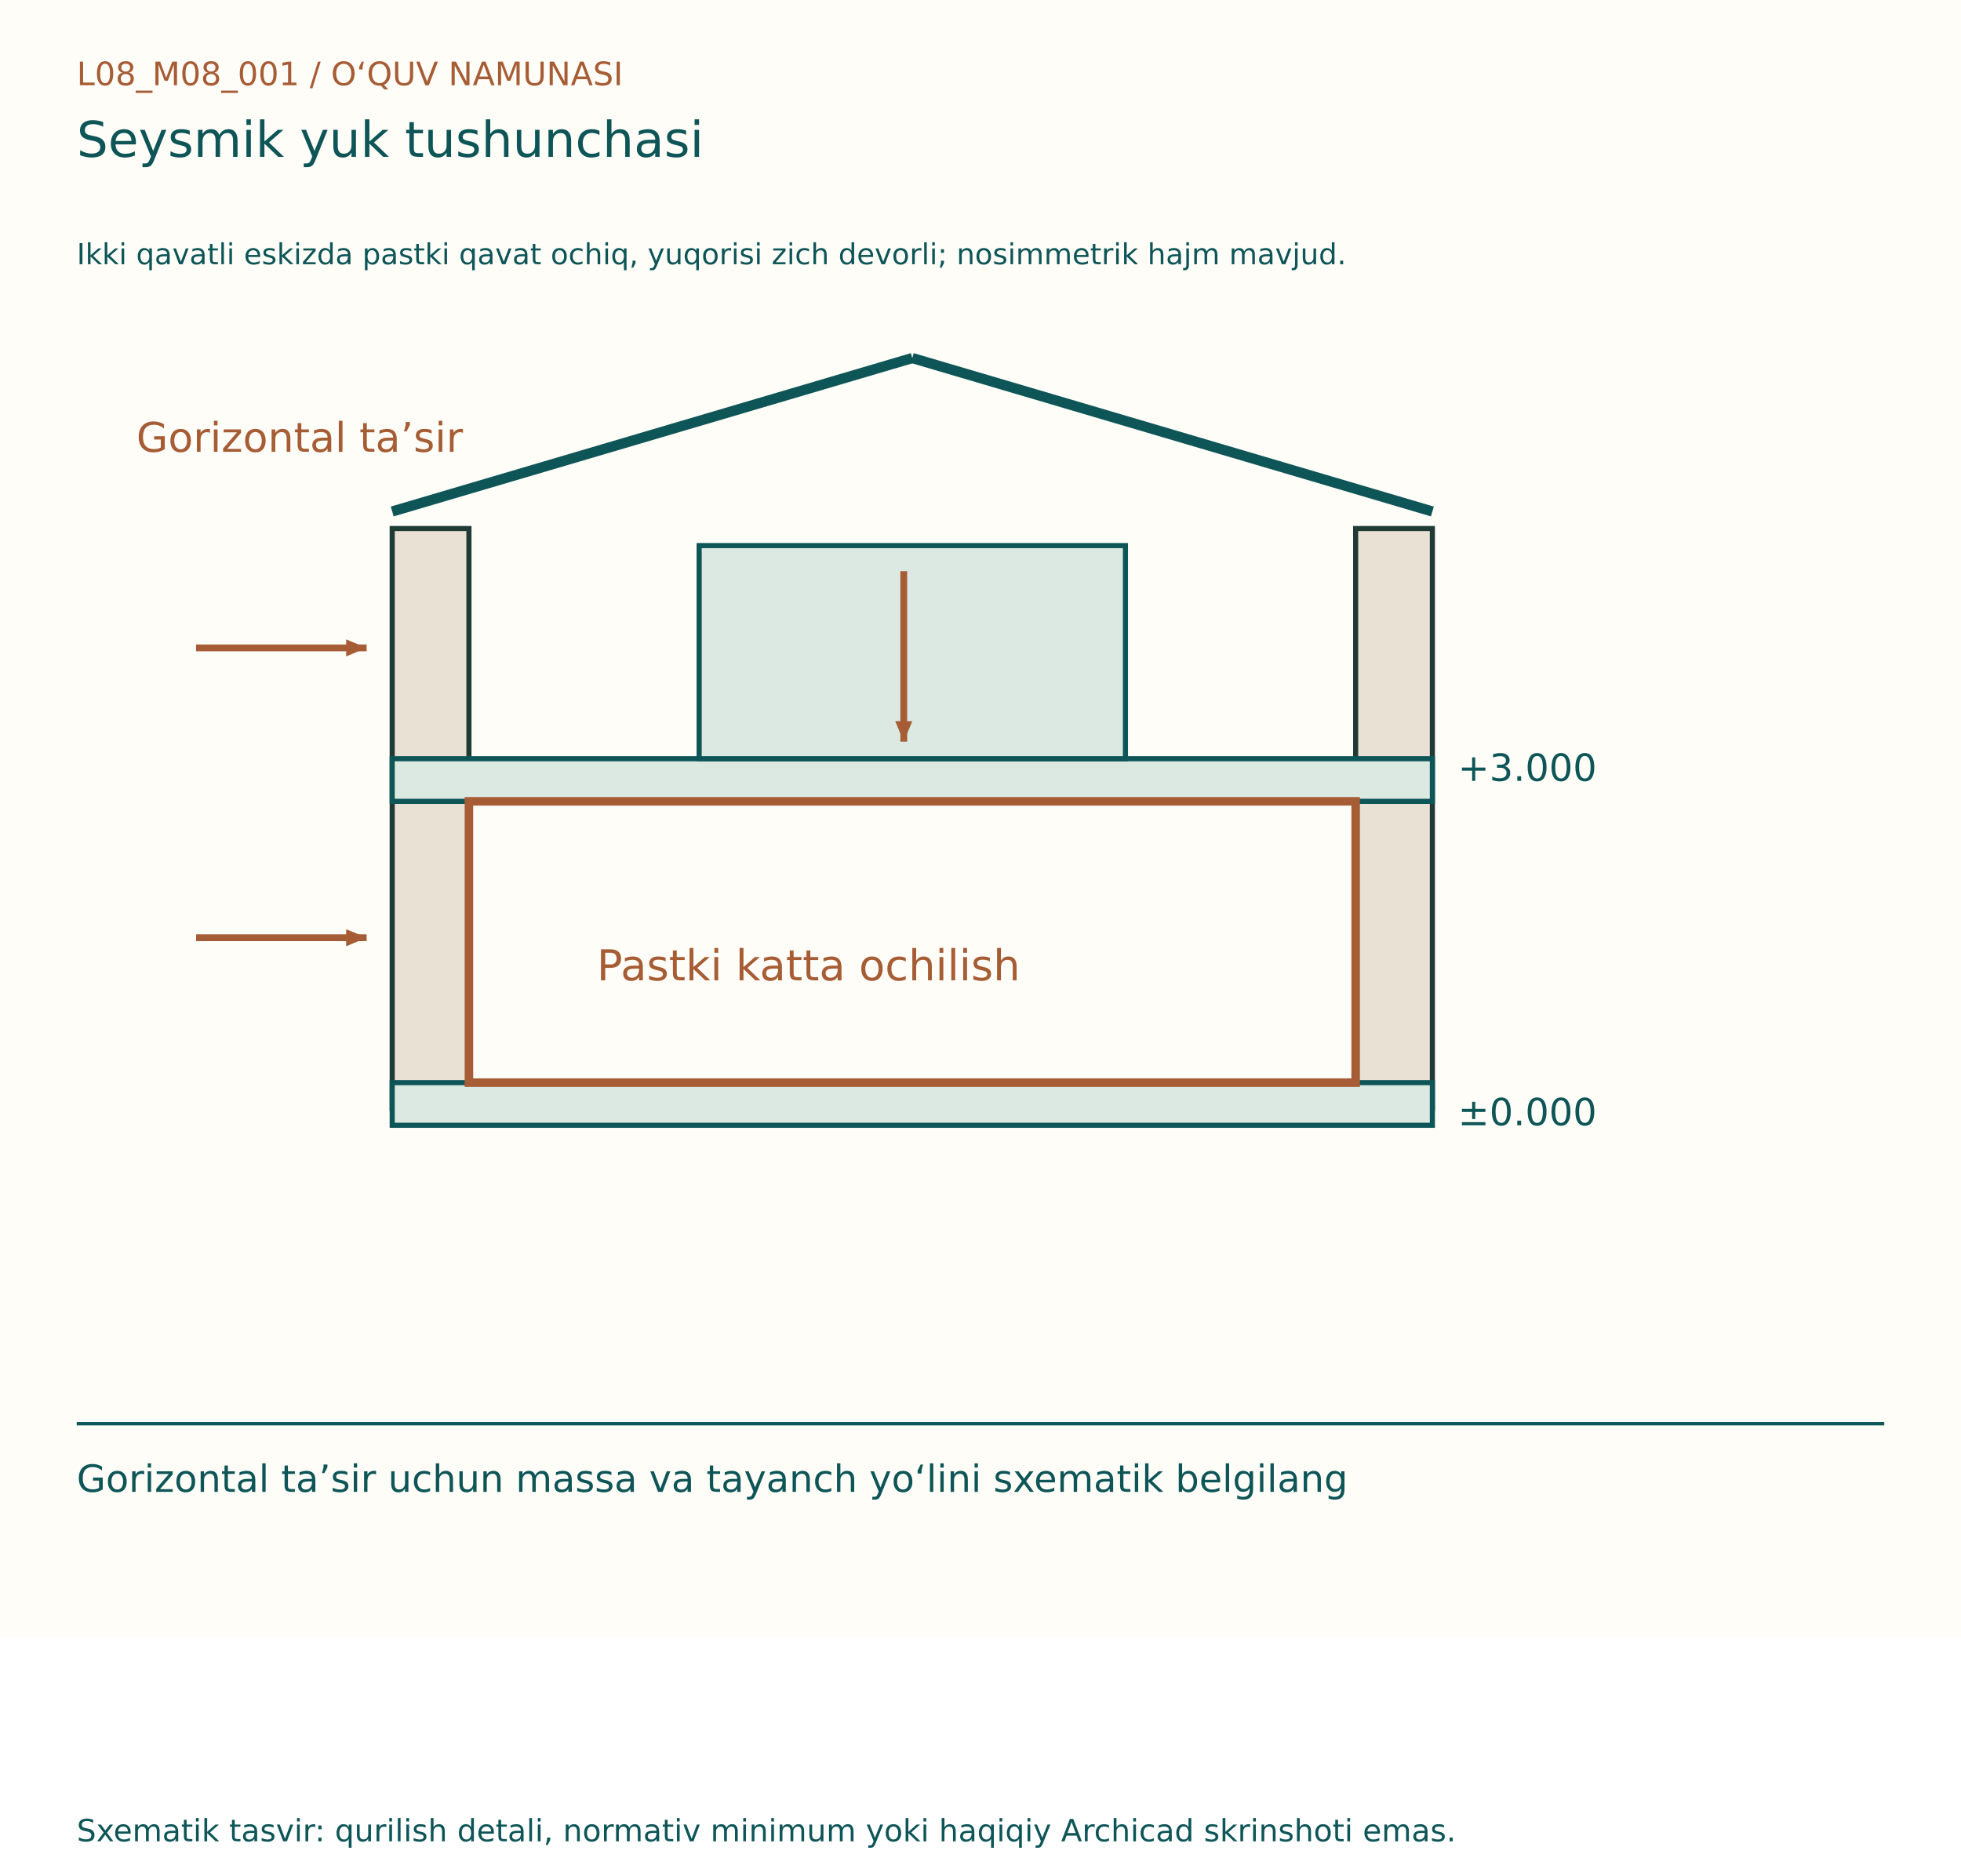
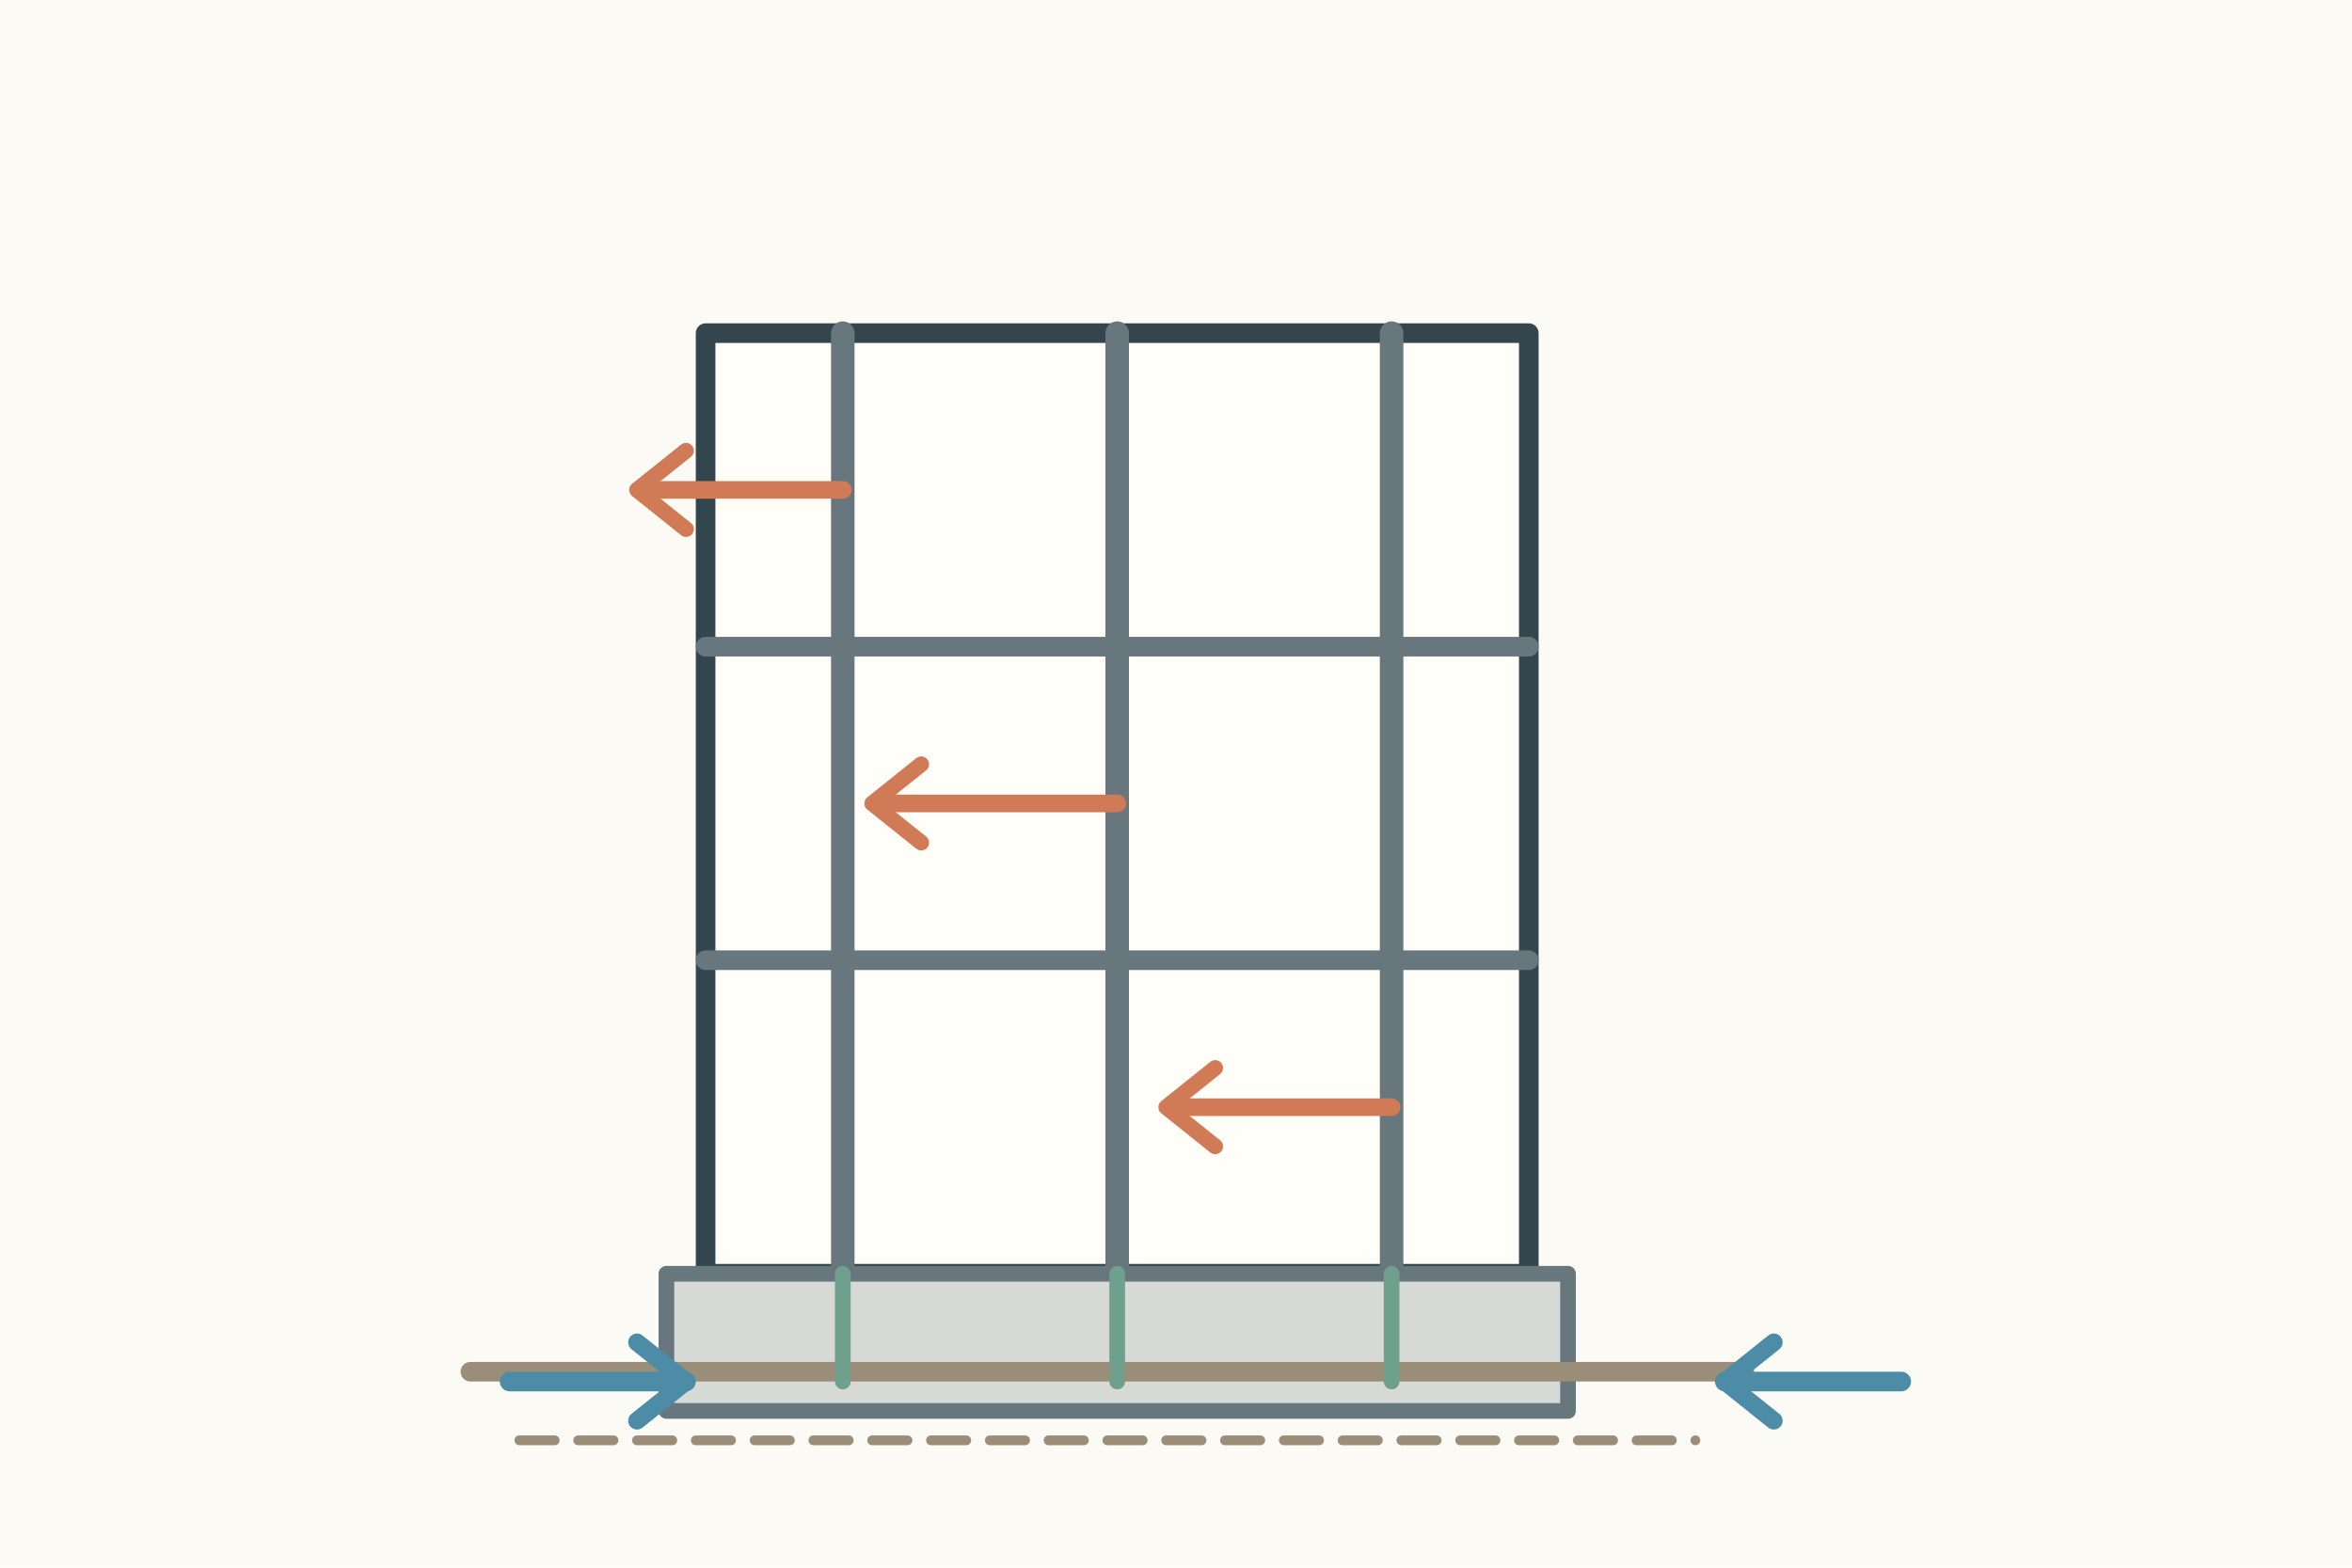
- <svg xmlns="http://www.w3.org/2000/svg" width="1150" height="1100" viewBox="0 0 1150 1100">
-   <rect width="1150" height="960" fill="#FFFDF7" />
-   <g font-family="DejaVu Sans, Segoe UI, sans-serif">
-     <text x="45" y="50" font-size="19" fill="#A65D35">L08_M08_001  /  O‘QUV NAMUNASI</text>
-     <text x="45" y="92" font-size="29" fill="#0E5558">Seysmik yuk tushunchasi</text>
-     <text x="45" y="155" font-size="17" fill="#0E5558">Ikki qavatli eskizda pastki qavat ochiq, yuqorisi zich devorli; nosimmetrik hajm mavjud.</text>
-     <g transform="translate(0,80)">
-       <rect x="230" y="230" width="45" height="340" fill="#E9E1D3" stroke="#203B36" stroke-width="3" />
-       <rect x="795" y="230" width="45" height="340" fill="#E9E1D3" stroke="#203B36" stroke-width="3" />
-       <rect x="230" y="365" width="610" height="25" fill="#DBE9E2" stroke="#0E5558" stroke-width="3" />
-       <rect x="230" y="555" width="610" height="25" fill="#DBE9E2" stroke="#0E5558" stroke-width="3" />
-       <line x1="230" y1="220" x2="535" y2="130" stroke="#0E5558" stroke-width="6" />
-       <line x1="535" y1="130" x2="840" y2="220" stroke="#0E5558" stroke-width="6" />
-       <text x="855" y="378" font-size="22" fill="#0E5558">+3.000</text>
-       <text x="855" y="580" font-size="22" fill="#0E5558">±0.000</text>
-       <rect x="410" y="240" width="250" height="125" fill="#DBE9E2" stroke="#0E5558" stroke-width="3" />
-       <line x1="530" y1="255" x2="530" y2="355" stroke="#A65D35" stroke-width="4" />
-       <path d="M530, 355 l-12,-5 l0,10 Z" fill="#A65D35" transform="rotate(90.0 530 355)" />
-       <text x="350" y="495" font-size="25" fill="#A65D35">Pastki katta ochilish</text>
-       <rect x="275" y="390" width="520" height="165" fill="none" stroke="#A65D35" stroke-width="5" />
-       <line x1="115" y1="300" x2="215" y2="300" stroke="#A65D35" stroke-width="4" />
-       <path d="M215, 300 l-12,-5 l0,10 Z" fill="#A65D35" transform="rotate(0.0 215 300)" />
-       <line x1="115" y1="470" x2="215" y2="470" stroke="#A65D35" stroke-width="4" />
-       <path d="M215, 470 l-12,-5 l0,10 Z" fill="#A65D35" transform="rotate(0.0 215 470)" />
-       <text x="80" y="185" font-size="24" fill="#A65D35">Gorizontal ta’sir</text>
+ <svg xmlns="http://www.w3.org/2000/svg" width="1200" height="800">
+   <rect width="1200" height="800" fill="#fbfaf4" />
+   <g stroke="#34464d" stroke-width="4" fill="none" stroke-linecap="round" stroke-linejoin="round">
+     <g transform="translate(180 80)">
+       <rect x="180" y="90" width="420" height="480" fill="#fffef9" stroke-width="10" />
+       <path d="M180 250h420M180 410h420" stroke="#68777d" stroke-width="10" />
+       <path d="M250 90v480M390 90v480M530 90v480" stroke="#68777d" stroke-width="12" />
+       <rect x="160" y="570" width="460" height="70" fill="#d7d9d7" stroke="#68777d" stroke-width="8" />
+       <path d="M60 620h650" stroke="#9b8e78" stroke-width="10" />
+       <path d="M85 655h600" stroke="#9b8e78" stroke-width="5" stroke-dasharray="18 12" />
+       <path d="M80 625h90M700 625h90" stroke="#4d8ca7" stroke-width="10" />
+       <path d="M145 605l25 20-25 20M725 605l-25 20 25 20" fill="none" stroke="#4d8ca7" stroke-width="9" />
+       <path d="M250 170h-100M390 330h-120M530 485h-110" stroke="#d07b55" stroke-width="9" />
+       <path d="M170 150l-25 20 25 20M290 310l-25 20 25 20M440 465l-25 20 25 20" fill="none" stroke="#d07b55" stroke-width="8" />
+       <path d="M250 570v55M390 570v55M530 570v55" stroke="#6f9f8d" stroke-width="8" />
    </g>
-     <line x1="45" y1="835" x2="1105" y2="835" stroke="#0E5558" stroke-width="2" />
-     <text x="45" y="875" font-size="22" fill="#0E5558">Gorizontal ta’sir uchun massa va tayanch yo‘lini sxematik belgilang</text>
-     <text x="45" y="1080" font-size="18" fill="#0E5558">Sxematik tasvir: qurilish detali, normativ minimum yoki haqiqiy Archicad skrinshoti emas.</text>
  </g>
</svg>
